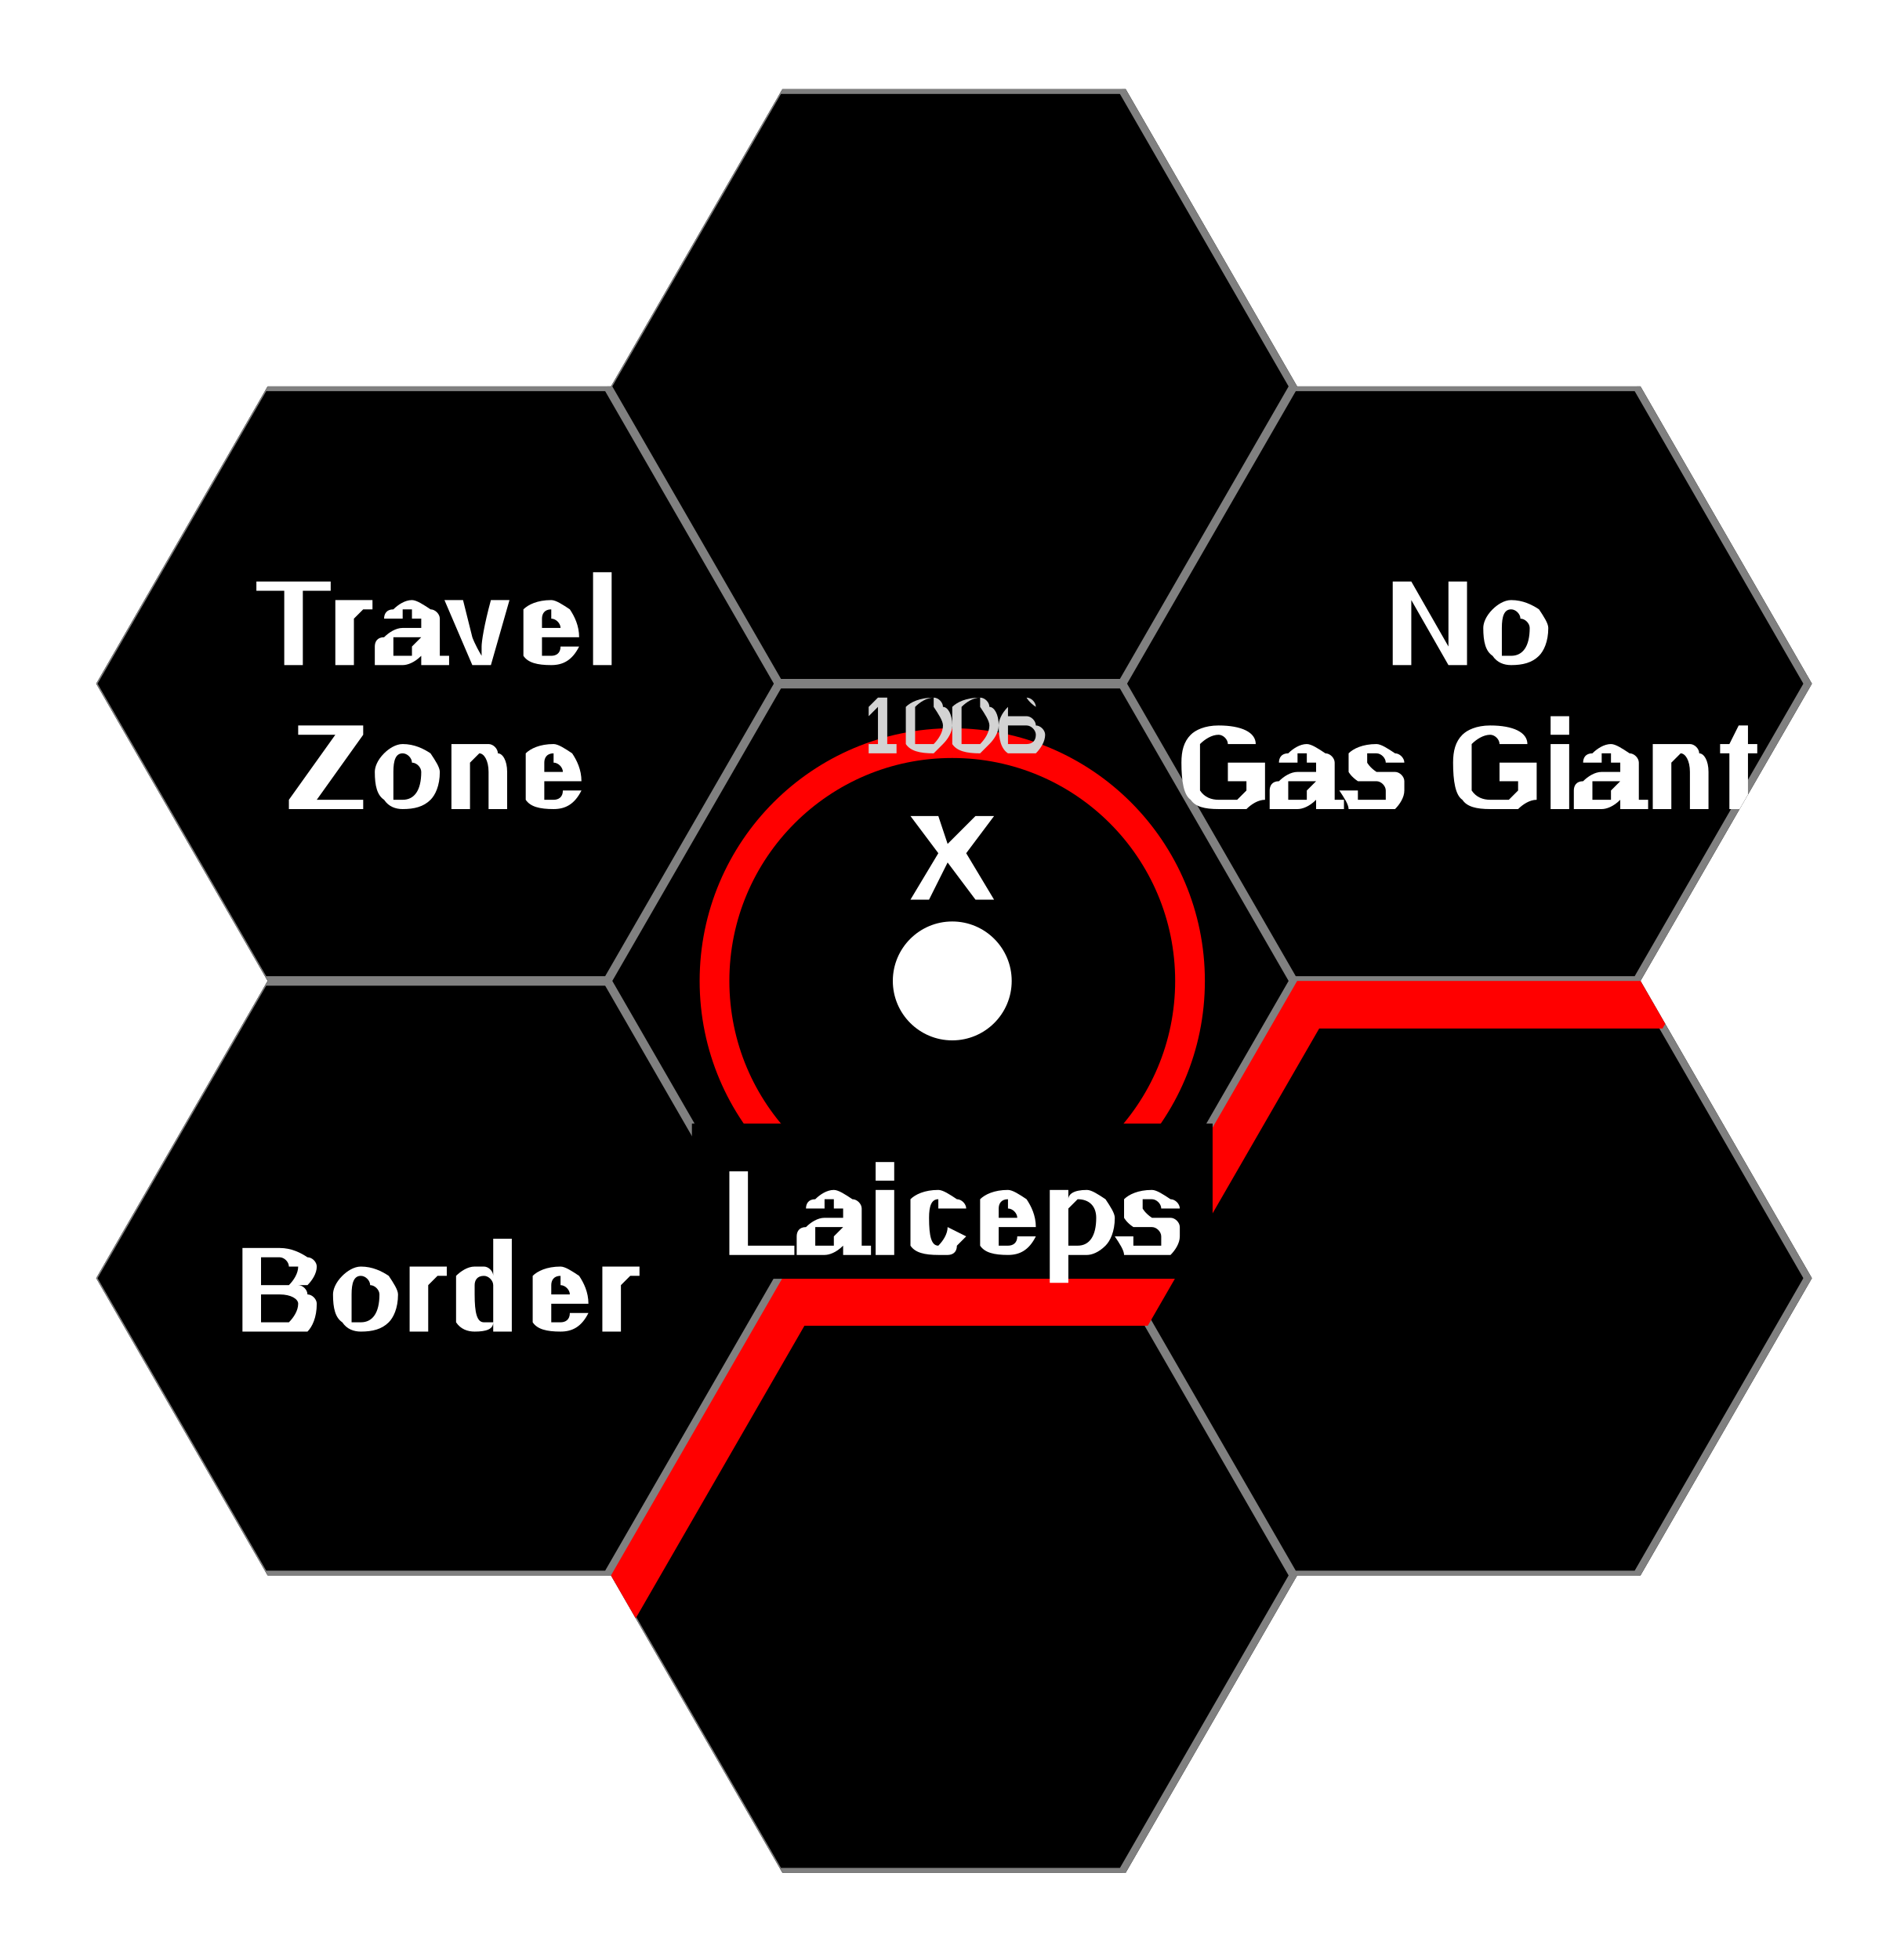
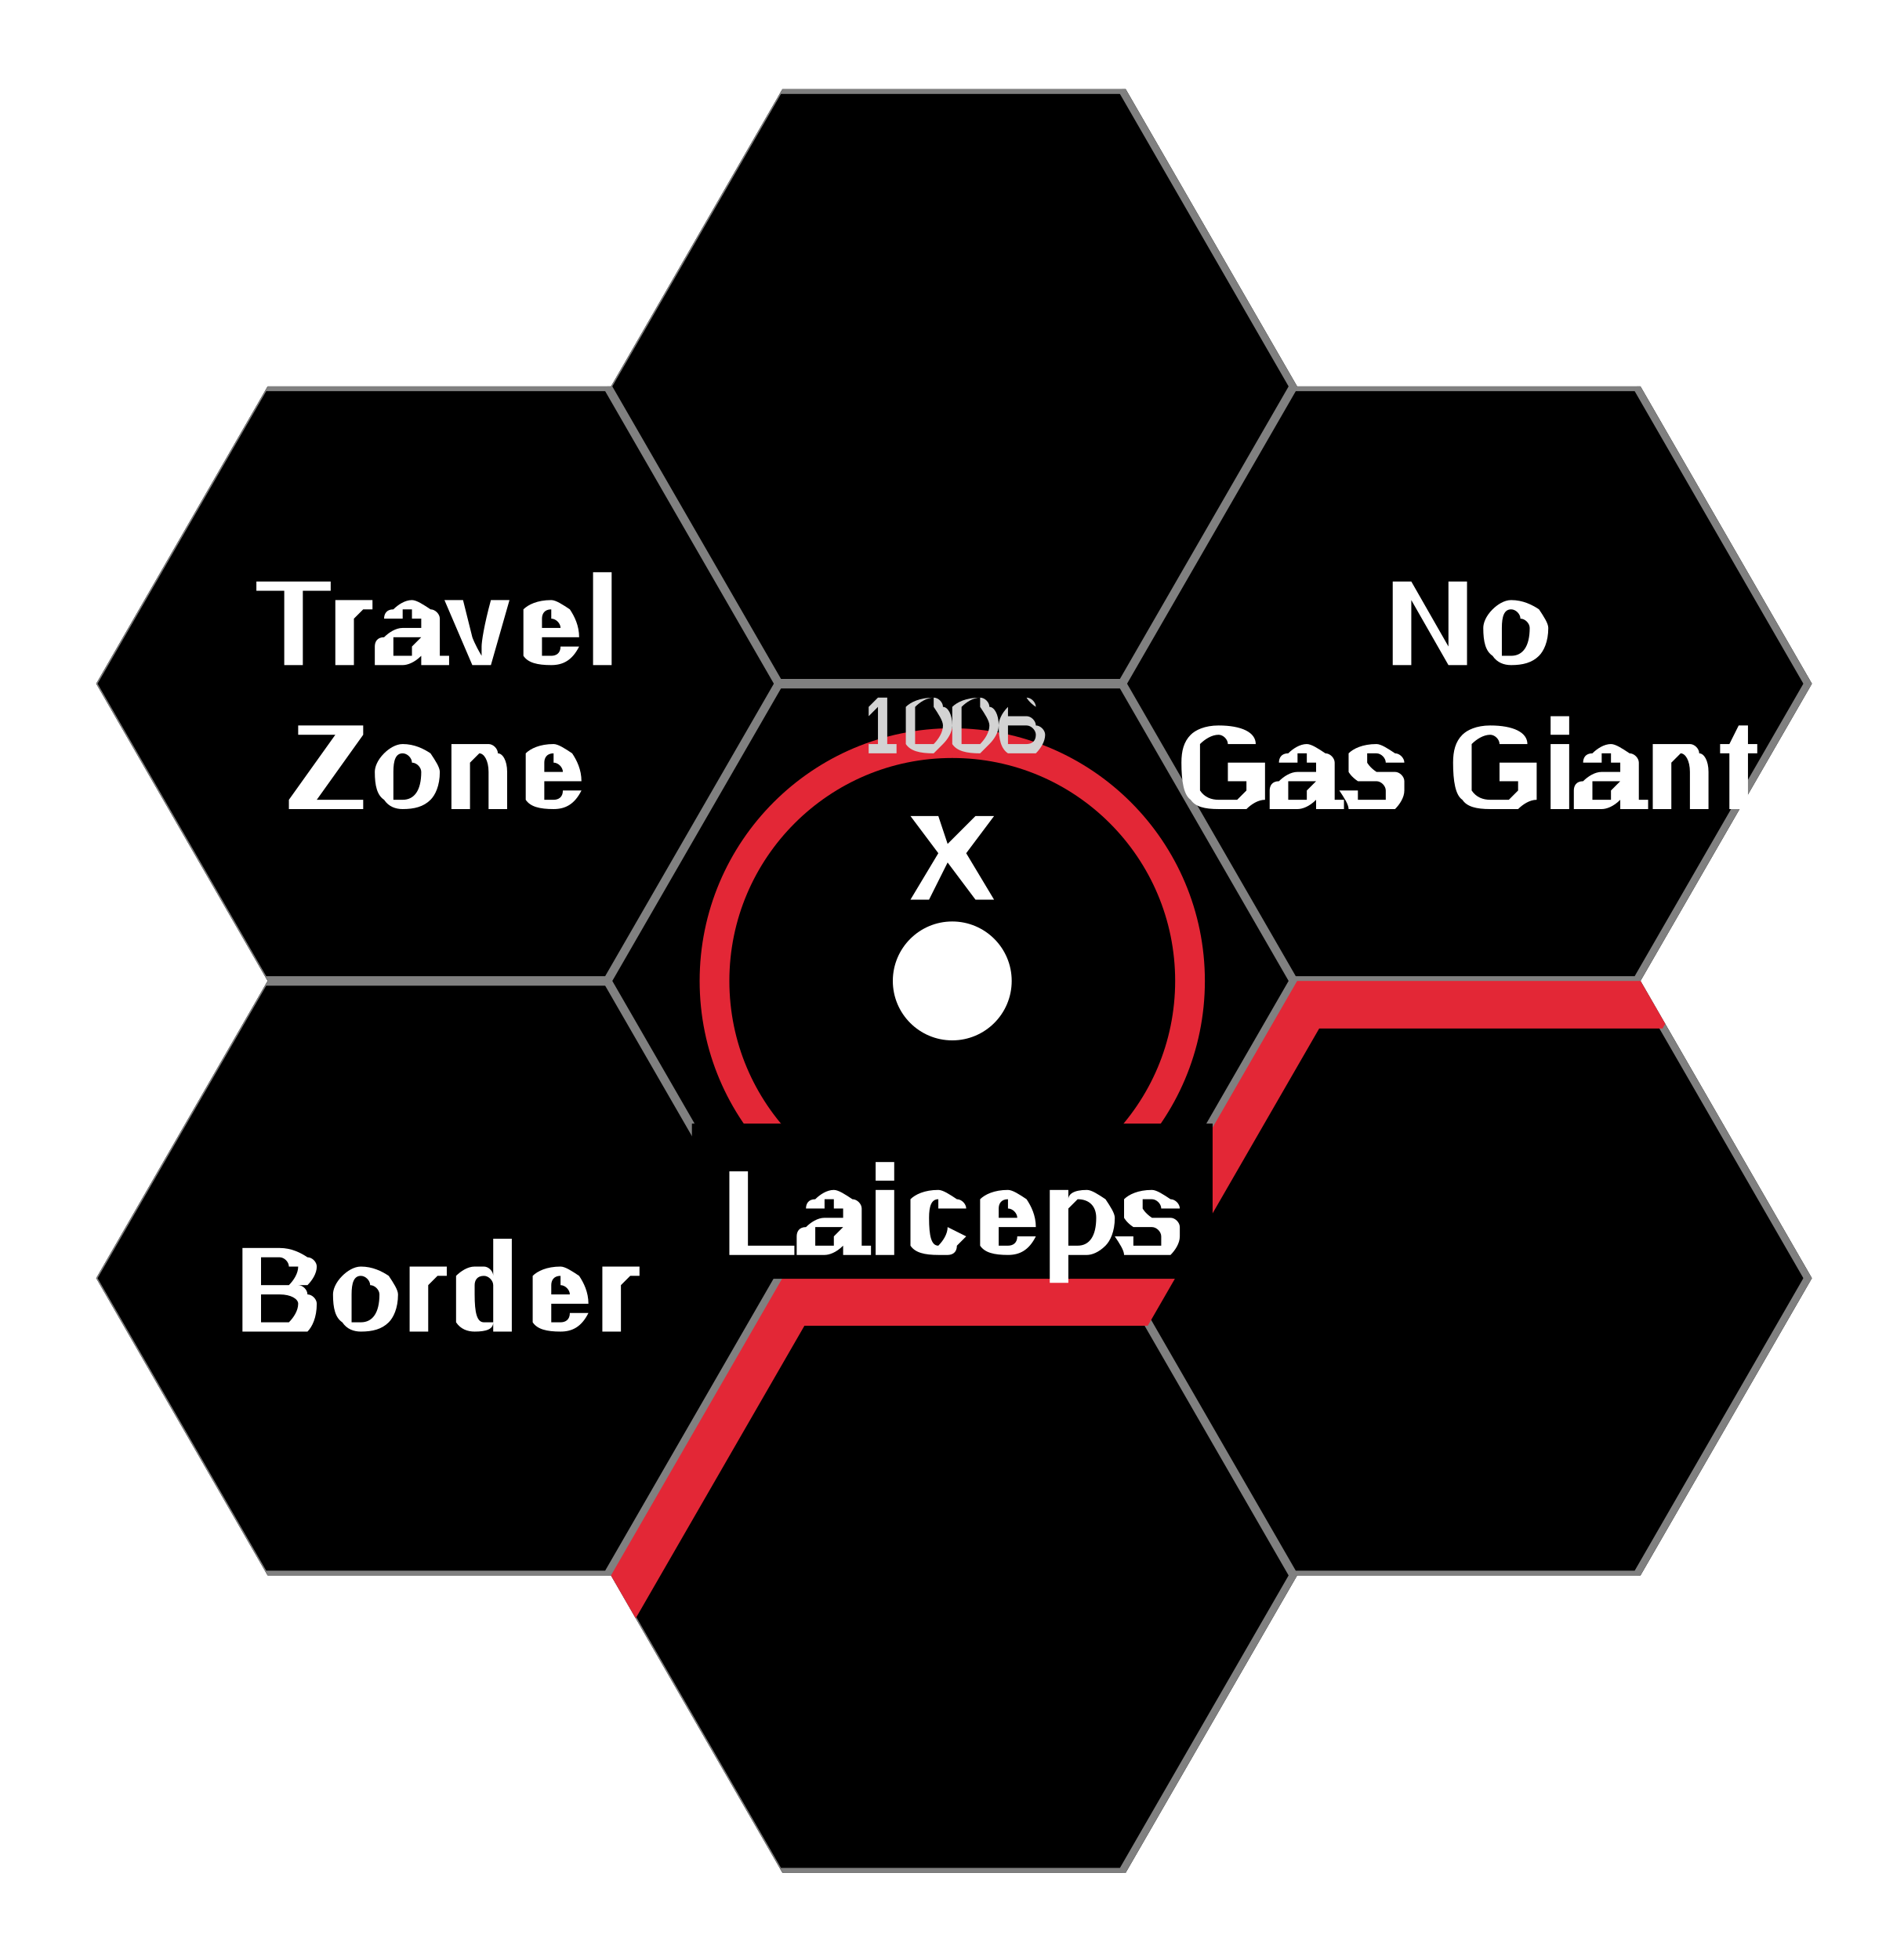
- <svg xmlns="http://www.w3.org/2000/svg" version="1.1" baseProfile="full" width="205" height="211">
+ <svg xmlns="http://www.w3.org/2000/svg" version="1.1" baseProfile="full" width="205" height="211" viewBox="0 0 205 211" clip="0 205 0 211">
  <defs>
    <clipPath id="did1">
      <path d="M1031.17,-354l-0.333,-0.5l0.333,-0.5h0.667l0.333,-0.5h0.667l0.333,0.5h0.667l0.333,0.5l-0.333,0.5l0.333,0.5l-0.333,0.5h-0.667l-0.333,0.5h-0.667l-0.333,-0.5h-0.667l-0.333,-0.5l0.333,-0.5Z" />
    </clipPath>
    <clipPath id="did2">
      <path d="M1023.17,-359l-0.333,-0.5l0.333,-0.5h0.667l0.333,0.5h0.667l0.333,-0.5h0.667l0.333,0.5h0.667l0.333,-0.5h0.667l0.333,0.5h0.667l0.333,-0.5h0.667l0.333,0.5h0.667l0.333,-0.5h0.667l0.333,0.5h0.667l0.333,-0.5h0.667l0.333,0.5h0.667l0.333,-0.5h0.667l0.333,0.5h0.667l0.333,-0.5h0.667l0.333,0.5h0.667l0.333,-0.5h0.667l0.333,0.5h0.667l0.333,-0.5h0.667l0.333,0.5h0.667l0.333,-0.5h0.667l0.333,0.5h0.667l0.333,-0.5h0.667l0.333,0.5h0.667l0.333,-0.5h0.667l0.333,0.5h0.667l0.333,-0.5h0.667l0.333,0.5h0.667l0.333,-0.5h0.667l0.333,0.5h0.667l0.333,-0.5h0.667l0.333,0.5h0.667l0.333,0.5l-0.333,0.5l0.333,0.5l-0.333,0.5l0.333,0.5l-0.333,0.5l0.333,0.5l-0.333,0.5l0.333,0.5l-0.333,0.5l0.333,0.5l-0.333,0.5l0.333,0.5l-0.333,0.5l0.333,0.5l-0.333,0.5l0.333,0.5l-0.333,0.5l0.333,0.5l-0.333,0.5l0.333,0.5l-0.333,0.5l0.333,0.5l-0.333,0.5l0.333,0.5l-0.333,0.5l0.333,0.5l-0.333,0.5l0.333,0.5l-0.333,0.5l0.333,0.5l-0.333,0.5l0.333,0.5l-0.333,0.5l0.333,0.5l-0.333,0.5l0.333,0.5l-0.333,0.5l0.333,0.5l-0.333,0.5l0.333,0.5l-0.333,0.5l0.333,0.5l-0.333,0.5l0.333,0.5l-0.333,0.5l0.333,0.5l-0.333,0.5l0.333,0.5l-0.333,0.5l0.333,0.5l-0.333,0.5l0.333,0.5l-0.333,0.5l0.333,0.5l-0.333,0.5l0.333,0.5l-0.333,0.5l0.333,0.5l-0.333,0.5l0.333,0.5l-0.333,0.5l0.333,0.5l-0.333,0.5l0.333,0.5l-0.333,0.5l0.333,0.5l-0.333,0.5l0.333,0.5l-0.333,0.5l0.333,0.5l-0.333,0.5l0.333,0.5l-0.333,0.5l0.333,0.5l-0.333,0.5l0.333,0.5l-0.333,0.5l0.333,0.5l-0.333,0.5h-0.667l-0.333,-0.5h-0.667l-0.333,0.5h-0.667l-0.333,-0.5h-0.667l-0.333,0.5h-0.667l-0.333,-0.5h-0.667l-0.333,0.5h-0.667l-0.333,-0.5h-0.667l-0.333,0.5h-0.667l-0.333,-0.5h-0.667l-0.333,0.5h-0.667l-0.333,-0.5h-0.667l-0.333,0.5h-0.667l-0.333,-0.5h-0.667l-0.333,0.5h-0.667l-0.333,-0.5h-0.667l-0.333,0.5h-0.667l-0.333,-0.5h-0.667l-0.333,0.5h-0.667l-0.333,-0.5h-0.667l-0.333,0.5h-0.667l-0.333,-0.5h-0.667l-0.333,0.5h-0.667l-0.333,-0.5h-0.667l-0.333,0.5h-0.667l-0.333,-0.5h-0.667l-0.333,0.5h-0.667l-0.333,-0.5h-0.667l-0.333,0.5h-0.667l-0.333,-0.5h-0.667l-0.333,0.5h-0.667l-0.333,-0.5h-0.667l-0.333,-0.5l0.333,-0.5l-0.333,-0.5l0.333,-0.5l-0.333,-0.5l0.333,-0.5l-0.333,-0.5l0.333,-0.5l-0.333,-0.5l0.333,-0.5l-0.333,-0.5l0.333,-0.5l-0.333,-0.5l0.333,-0.5l-0.333,-0.5l0.333,-0.5l-0.333,-0.5l0.333,-0.5l-0.333,-0.5l0.333,-0.5l-0.333,-0.5l0.333,-0.5l-0.333,-0.5l0.333,-0.5l-0.333,-0.5l0.333,-0.5l-0.333,-0.5l0.333,-0.5l-0.333,-0.5l0.333,-0.5l-0.333,-0.5l0.333,-0.5l-0.333,-0.5l0.333,-0.5l-0.333,-0.5l0.333,-0.5l-0.333,-0.5l0.333,-0.5l-0.333,-0.5l0.333,-0.5l-0.333,-0.5l0.333,-0.5l-0.333,-0.5l0.333,-0.5l-0.333,-0.5l0.333,-0.5l-0.333,-0.5l0.333,-0.5l-0.333,-0.5l0.333,-0.5l-0.333,-0.5l0.333,-0.5l-0.333,-0.5l0.333,-0.5l-0.333,-0.5l0.333,-0.5l-0.333,-0.5l0.333,-0.5l-0.333,-0.5l0.333,-0.5l-0.333,-0.5l0.333,-0.5l-0.333,-0.5l0.333,-0.5l-0.333,-0.5l0.333,-0.5l-0.333,-0.5l0.333,-0.5l-0.333,-0.5l0.333,-0.5l-0.333,-0.5l0.333,-0.5l-0.333,-0.5l0.333,-0.5l-0.333,-0.5l0.333,-0.5l-0.333,-0.5l0.333,-0.5Z" />
    </clipPath>
    <clipPath id="did3">
+       <path d="M1023.17,-359l-0.333,-0.5l0.333,-0.5h0.667l0.333,0.5h0.667l0.333,-0.5h0.667l0.333,0.5h0.667l0.333,-0.5h0.667l0.333,0.5h0.667l0.333,-0.5h0.667l0.333,0.5h0.667l0.333,-0.5h0.667l0.333,0.5h0.667l0.333,-0.5h0.667l0.333,0.5h0.667l0.333,-0.5h0.667l0.333,0.5h0.667l0.333,-0.5h0.667l0.333,0.5h0.667l0.333,-0.5h0.667l0.333,0.5h0.667l0.333,-0.5h0.667l0.333,0.5h0.667l0.333,-0.5h0.667l0.333,0.5h0.667l0.333,-0.5h0.667l0.333,0.5h0.667l0.333,-0.5h0.667l0.333,0.5h0.667l0.333,-0.5h0.667l0.333,0.5h0.667l0.333,-0.5h0.667l0.333,0.5h0.667l0.333,-0.5h0.667l0.333,0.5h0.667l0.333,0.5l-0.333,0.5l0.333,0.5l-0.333,0.5l0.333,0.5l-0.333,0.5l0.333,0.5l-0.333,0.5l0.333,0.5l-0.333,0.5l0.333,0.5l-0.333,0.5l0.333,0.5l-0.333,0.5l0.333,0.5l-0.333,0.5l0.333,0.5l-0.333,0.5l0.333,0.5l-0.333,0.5l0.333,0.5l-0.333,0.5l0.333,0.5l-0.333,0.5l0.333,0.5l-0.333,0.5l0.333,0.5l-0.333,0.5l0.333,0.5l-0.333,0.5l0.333,0.5l-0.333,0.5l0.333,0.5l-0.333,0.5l0.333,0.5l-0.333,0.5l0.333,0.5l-0.333,0.5l0.333,0.5l-0.333,0.5l0.333,0.5l-0.333,0.5l0.333,0.5l-0.333,0.5l0.333,0.5l-0.333,0.5l0.333,0.5l-0.333,0.5l0.333,0.5l-0.333,0.5l0.333,0.5l-0.333,0.5l0.333,0.5l-0.333,0.5l0.333,0.5l-0.333,0.5l0.333,0.5l-0.333,0.5l0.333,0.5l-0.333,0.5l0.333,0.5l-0.333,0.5l0.333,0.5l-0.333,0.5l0.333,0.5l-0.333,0.5l0.333,0.5l-0.333,0.5l0.333,0.5l-0.333,0.5l0.333,0.5l-0.333,0.5l0.333,0.5l-0.333,0.5l0.333,0.5l-0.333,0.5l0.333,0.5l-0.333,0.5l0.333,0.5l-0.333,0.5h-0.667l-0.333,-0.5h-0.667l-0.333,0.5h-0.667l-0.333,-0.5h-0.667l-0.333,0.5h-0.667l-0.333,-0.5h-0.667l-0.333,0.5h-0.667l-0.333,-0.5h-0.667l-0.333,0.5h-0.667l-0.333,-0.5h-0.667l-0.333,0.5h-0.667l-0.333,-0.5h-0.667l-0.333,0.5h-0.667l-0.333,-0.5h-0.667l-0.333,0.5h-0.667l-0.333,-0.5h-0.667l-0.333,0.5h-0.667l-0.333,-0.5h-0.667l-0.333,0.5h-0.667l-0.333,-0.5h-0.667l-0.333,0.5h-0.667l-0.333,-0.5h-0.667l-0.333,0.5h-0.667l-0.333,-0.5h-0.667l-0.333,0.5h-0.667l-0.333,-0.5h-0.667l-0.333,0.5h-0.667l-0.333,-0.5h-0.667l-0.333,0.5h-0.667l-0.333,-0.5h-0.667l-0.333,0.5h-0.667l-0.333,-0.5h-0.667l-0.333,-0.5l0.333,-0.5l-0.333,-0.5l0.333,-0.5l-0.333,-0.5l0.333,-0.5l-0.333,-0.5l0.333,-0.5l-0.333,-0.5l0.333,-0.5l-0.333,-0.5l0.333,-0.5l-0.333,-0.5l0.333,-0.5l-0.333,-0.5l0.333,-0.5l-0.333,-0.5l0.333,-0.5l-0.333,-0.5l0.333,-0.5l-0.333,-0.5l0.333,-0.5l-0.333,-0.5l0.333,-0.5l-0.333,-0.5l0.333,-0.5l-0.333,-0.5l0.333,-0.5l-0.333,-0.5l0.333,-0.5l-0.333,-0.5l0.333,-0.5l-0.333,-0.5l0.333,-0.5l-0.333,-0.5l0.333,-0.5l-0.333,-0.5l0.333,-0.5l-0.333,-0.5l0.333,-0.5l-0.333,-0.5l0.333,-0.5l-0.333,-0.5l0.333,-0.5l-0.333,-0.5l0.333,-0.5l-0.333,-0.5l0.333,-0.5l-0.333,-0.5l0.333,-0.5l-0.333,-0.5l0.333,-0.5l-0.333,-0.5l0.333,-0.5l-0.333,-0.5l0.333,-0.5l-0.333,-0.5l0.333,-0.5l-0.333,-0.5l0.333,-0.5l-0.333,-0.5l0.333,-0.5l-0.333,-0.5l0.333,-0.5l-0.333,-0.5l0.333,-0.5l-0.333,-0.5l0.333,-0.5l-0.333,-0.5l0.333,-0.5l-0.333,-0.5l0.333,-0.5l-0.333,-0.5l0.333,-0.5l-0.333,-0.5l0.333,-0.5l-0.333,-0.5l0.333,-0.5Z" />
+     </clipPath>
+     <clipPath id="did4">
      <path d="M1031.17,-352l-0.333,-0.5l0.333,-0.5h0.667l0.333,-0.5h0.667l0.333,-0.5h0.667l0.333,-0.5h0.667l0.333,0.5l-0.333,0.5l0.333,0.5l-0.333,0.5l0.333,0.5l-0.333,0.5h-0.667l-0.333,0.5h-0.667l-0.333,0.5h-0.667l-0.333,0.5h-0.667l-0.333,-0.5l0.333,-0.5l-0.333,-0.5l0.333,-0.5Z" />
+     </clipPath>
+     <clipPath id="did5">
+       <path d="M1031.17,-354l-0.333,-0.5l0.333,-0.5h0.667l0.333,-0.5h0.667l0.333,0.5h0.667l0.333,0.5l-0.333,0.5l0.333,0.5l-0.333,0.5h-0.667l-0.333,0.5h-0.667l-0.333,-0.5h-0.667l-0.333,-0.5l0.333,-0.5Z" />
+     </clipPath>
+     <clipPath id="did6">
+       <path d="M1031.17,-354l-0.333,-0.5l0.333,-0.5h0.667l0.333,-0.5h0.667l0.333,0.5h0.667l0.333,0.5l-0.333,0.5l0.333,0.5l-0.333,0.5h-0.667l-0.333,0.5h-0.667l-0.333,-0.5h-0.667l-0.333,-0.5l0.333,-0.5Z" />
    </clipPath>
  </defs>
  <g fill="None" stroke="None" transform="matrix(1,0,0,1,0,0) matrix(55.4256,0,0,64,-57124.4,22761.6)">
    <g clip-path="url(#did1)">
      <rect x="1030.65" y="-355.65" width="3.7" height="3.3" fill="rgb(0,0,0)" />
      <path d="M1028.83,-356.5v0l0.333,0.5h0.667l0.333,-0.5" stroke="rgb(128,128,128)" stroke-width="0.016" />
      <path d="M1028.83,-355.5v0l0.333,0.5h0.667l0.333,-0.5" stroke="rgb(128,128,128)" stroke-width="0.016" />
      <path d="M1028.83,-354.5v0l0.333,0.5h0.667l0.333,-0.5" stroke="rgb(128,128,128)" stroke-width="0.016" />
      <path d="M1028.83,-353.5v0l0.333,0.5h0.667l0.333,-0.5" stroke="rgb(128,128,128)" stroke-width="0.016" />
      <path d="M1028.83,-352.5v0l0.333,0.5h0.667l0.333,-0.5" stroke="rgb(128,128,128)" stroke-width="0.016" />
      <path d="M1028.83,-351.5v0l0.333,0.5h0.667l0.333,-0.5" stroke="rgb(128,128,128)" stroke-width="0.016" />
      <path d="M1029.83,-356v0l0.333,0.5h0.667l0.333,-0.5" stroke="rgb(128,128,128)" stroke-width="0.016" />
      <path d="M1029.83,-355v0l0.333,0.5h0.667l0.333,-0.5" stroke="rgb(128,128,128)" stroke-width="0.016" />
      <path d="M1029.83,-354v0l0.333,0.5h0.667l0.333,-0.5" stroke="rgb(128,128,128)" stroke-width="0.016" />
      <path d="M1029.83,-353v0l0.333,0.5h0.667l0.333,-0.5" stroke="rgb(128,128,128)" stroke-width="0.016" />
      <path d="M1029.83,-352v0l0.333,0.5h0.667l0.333,-0.5" stroke="rgb(128,128,128)" stroke-width="0.016" />
      <path d="M1029.83,-351v0l0.333,0.5h0.667l0.333,-0.5" stroke="rgb(128,128,128)" stroke-width="0.016" />
      <path d="M1030.83,-356.5v0l0.333,0.5h0.667l0.333,-0.5" stroke="rgb(128,128,128)" stroke-width="0.016" />
      <path d="M1030.83,-355.5v0l0.333,0.5h0.667l0.333,-0.5" stroke="rgb(128,128,128)" stroke-width="0.016" />
      <path d="M1030.83,-354.5v0l0.333,0.5h0.667l0.333,-0.5" stroke="rgb(128,128,128)" stroke-width="0.016" />
      <path d="M1030.83,-353.5v0l0.333,0.5h0.667l0.333,-0.5" stroke="rgb(128,128,128)" stroke-width="0.016" />
      <path d="M1030.83,-352.5v0l0.333,0.5h0.667l0.333,-0.5" stroke="rgb(128,128,128)" stroke-width="0.016" />
      <path d="M1030.83,-351.5v0l0.333,0.5h0.667l0.333,-0.5" stroke="rgb(128,128,128)" stroke-width="0.016" />
      <path d="M1031.83,-356v0l0.333,0.5h0.667l0.333,-0.5" stroke="rgb(128,128,128)" stroke-width="0.016" />
      <path d="M1031.83,-355v0l0.333,0.5h0.667l0.333,-0.5" stroke="rgb(128,128,128)" stroke-width="0.016" />
      <path d="M1031.83,-354v0l0.333,0.5h0.667l0.333,-0.5" stroke="rgb(128,128,128)" stroke-width="0.016" />
      <path d="M1031.83,-353v0l0.333,0.5h0.667l0.333,-0.5" stroke="rgb(128,128,128)" stroke-width="0.016" />
      <path d="M1031.83,-352v0l0.333,0.5h0.667l0.333,-0.5" stroke="rgb(128,128,128)" stroke-width="0.016" />
      <path d="M1031.83,-351v0l0.333,0.5h0.667l0.333,-0.5" stroke="rgb(128,128,128)" stroke-width="0.016" />
      <path d="M1032.83,-356.5v0l0.333,0.5h0.667l0.333,-0.5" stroke="rgb(128,128,128)" stroke-width="0.016" />
      <path d="M1032.83,-355.5v0l0.333,0.5h0.667l0.333,-0.5" stroke="rgb(128,128,128)" stroke-width="0.016" />
      <path d="M1032.83,-354.5v0l0.333,0.5h0.667l0.333,-0.5" stroke="rgb(128,128,128)" stroke-width="0.016" />
      <path d="M1032.83,-353.5v0l0.333,0.5h0.667l0.333,-0.5" stroke="rgb(128,128,128)" stroke-width="0.016" />
      <path d="M1032.83,-352.5v0l0.333,0.5h0.667l0.333,-0.5" stroke="rgb(128,128,128)" stroke-width="0.016" />
      <path d="M1032.83,-351.5v0l0.333,0.5h0.667l0.333,-0.5" stroke="rgb(128,128,128)" stroke-width="0.016" />
      <path d="M1033.83,-356v0l0.333,0.5h0.667l0.333,-0.5" stroke="rgb(128,128,128)" stroke-width="0.016" />
      <path d="M1033.83,-355v0l0.333,0.5h0.667l0.333,-0.5" stroke="rgb(128,128,128)" stroke-width="0.016" />
      <path d="M1033.83,-354v0l0.333,0.5h0.667l0.333,-0.5" stroke="rgb(128,128,128)" stroke-width="0.016" />
      <path d="M1033.83,-353v0l0.333,0.5h0.667l0.333,-0.5" stroke="rgb(128,128,128)" stroke-width="0.016" />
      <path d="M1033.83,-352v0l0.333,0.5h0.667l0.333,-0.5" stroke="rgb(128,128,128)" stroke-width="0.016" />
      <path d="M1033.83,-351v0l0.333,0.5h0.667l0.333,-0.5" stroke="rgb(128,128,128)" stroke-width="0.016" />
-       <g clip-path="url(#did2)">
-         <path clip-path="url(#did3)" d="M1031.17,-352l-0.333,-0.5l0.333,-0.5h0.667l0.333,-0.5h0.667l0.333,-0.5h0.667l0.333,-0.5h0.667l0.333,0.5l-0.333,0.5l0.333,0.5l-0.333,0.5l0.333,0.5l-0.333,0.5h-0.667l-0.333,0.5h-0.667l-0.333,0.5h-0.667l-0.333,0.5h-0.667l-0.333,-0.5l0.333,-0.5l-0.333,-0.5l0.333,-0.5Z" stroke="rgb(255,0,0)" stroke-width="0.16" />
+       <g clip-path="url(#did3)">
+         <path clip-path="url(#did4)" d="M1031.17,-352l-0.333,-0.5l0.333,-0.5h0.667l0.333,-0.5h0.667l0.333,-0.5h0.667l0.333,-0.5h0.667l0.333,0.5l-0.333,0.5l0.333,0.5l-0.333,0.5l0.333,0.5l-0.333,0.5h-0.667l-0.333,0.5h-0.667l-0.333,0.5h-0.667l-0.333,0.5h-0.667l-0.333,-0.5l0.333,-0.5l-0.333,-0.5l0.333,-0.5Z" stroke="rgb(227,39,54)" stroke-width="0.16" />
      </g>
-       <line x1="1031.72" y1="-356.612" x2="1032.28" y2="-356.888" stroke="rgb(0,128,0)" stroke-width="0.08" />
-       <g transform="translate(1028.5,-359) scale(1.1547 1)">
-         <text font-family="Arial" font-size="0.35" font-weight="bold" text-anchor="middle" x="0" y="-0.052" fill="rgb(255,215,0)">World</text>
-         <text font-family="Arial" font-size="0.35" font-weight="bold" text-anchor="middle" x="0" y="0.35" fill="rgb(255,215,0)">Characteristics</text>
+       <line x1="1031.72" y1="-356.612" x2="1032.28" y2="-356.888" stroke="rgb(4,129,4)" stroke-width="0.08" />
+     </g>
+     <g transform="translate(1028.5,-359) scale(1.1547 1)">
+       <text font-family="Arial" font-size="0.35" font-weight="bold" text-anchor="middle" x="0" y="-0.052" fill="rgb(255,204,0)">World</text>
+       <text font-family="Arial" font-size="0.35" font-weight="bold" text-anchor="middle" x="0" y="0.35" fill="rgb(255,204,0)">Characteristics</text>
+     </g>
+     <text transform="translate(1028.5,-355) scale(1.1547 1)" font-family="Arial" font-size="0.35" font-weight="bold" text-anchor="middle" x="0" y="0.149" fill="rgb(255,204,0)">Population</text>
+     <text transform="translate(1036.5,-359) scale(1.1547 1)" font-family="Arial" font-size="0.35" font-weight="bold" text-anchor="middle" x="0" y="0.149" fill="rgb(255,204,0)">Travel Zones</text>
+     <text transform="translate(1036.5,-355) scale(1.1547 1)" font-family="Arial" font-size="0.35" font-weight="bold" text-anchor="middle" x="0" y="0.149" fill="rgb(255,204,0)">Bases</text>
+     <text transform="translate(1032.5,-359) scale(1.1547 1)" font-family="Arial" font-size="0.35" font-weight="bold" text-anchor="middle" x="0" y="0.149" fill="rgb(255,204,0)">Map Legend</text>
+     <g transform="translate(1032.5,-358) scale(1.1547 1)">
+       <text font-family="Arial" font-size="0.21" font-weight="bold" text-anchor="middle" x="0" y="-0.031" fill="rgb(255,255,255)">Starport</text>
+       <text font-family="Arial" font-size="0.21" font-weight="bold" text-anchor="middle" x="0" y="0.21" fill="rgb(255,255,255)">Type</text>
+     </g>
+     <text transform="translate(1033.5,-357.5) scale(1.1547 1)" font-family="Arial" font-size="0.21" font-weight="bold" text-anchor="middle" x="0" y="0.089" fill="rgb(255,255,255)">Gas Giant</text>
+     <g transform="translate(1033.5,-356.5) scale(1.1547 1)">
+       <text font-family="Arial" font-size="0.21" font-weight="bold" text-anchor="middle" x="0" y="-0.031" fill="rgb(255,255,255)" />
+       <text font-family="Arial" font-size="0.21" font-weight="bold" text-anchor="middle" x="0" y="0.21" fill="rgb(255,255,255)">Allegiance</text>
+     </g>
+     <g transform="translate(1032.5,-356) scale(1.1547 1)">
+       <text font-family="Arial" font-size="0.21" font-weight="bold" text-anchor="middle" x="0" y="-0.031" fill="rgb(255,255,255)">World</text>
+       <text font-family="Arial" font-size="0.21" font-weight="bold" text-anchor="middle" x="0" y="0.21" fill="rgb(255,255,255)">Name</text>
+     </g>
+     <g transform="translate(1031.5,-356.5) scale(1.1547 1)">
+       <text font-family="Arial" font-size="0.21" font-weight="bold" text-anchor="middle" x="0" y="-0.031" fill="rgb(255,255,255)">X-Boat</text>
+       <text font-family="Arial" font-size="0.21" font-weight="bold" text-anchor="middle" x="0" y="0.21" fill="rgb(255,255,255)">Route</text>
+     </g>
+     <text transform="translate(1031.5,-357.5) scale(1.1547 1)" font-family="Arial" font-size="0.21" font-weight="bold" text-anchor="middle" x="0" y="0.089" fill="rgb(255,255,255)">Bases</text>
+     <g transform="translate(1033.5,-354.5) scale(1.1547 1)">
+       <text font-family="Arial" font-size="0.21" font-weight="bold" text-anchor="middle" x="0" y="-0.031" fill="rgb(255,255,255)">No</text>
+       <text font-family="Arial" font-size="0.21" font-weight="bold" text-anchor="middle" x="0" y="0.21" fill="rgb(255,255,255)">Gas Giant</text>
+     </g>
+     <g transform="translate(1031.5,-354.5) scale(1.1547 1)">
+       <text font-family="Arial" font-size="0.21" font-weight="bold" text-anchor="middle" x="0" y="-0.031" fill="rgb(255,255,255)">Travel</text>
+       <text font-family="Arial" font-size="0.21" font-weight="bold" text-anchor="middle" x="0" y="0.21" fill="rgb(255,255,255)">Zone</text>
+     </g>
+     <text transform="translate(1031.5,-353.5) scale(1.1547 1)" font-family="Arial" font-size="0.21" font-weight="bold" text-anchor="middle" x="0" y="0.089" fill="rgb(255,255,255)">Border</text>
+     <g clip-path="url(#did5)">
+       <g transform="translate(1032.5,-354) scale(1.1547 1)">
+         <circle r="0.4" cx="0" cy="0" stroke="rgb(227,39,54)" stroke-width="0.05" />
+         <text font-family="Arial" font-size="0.14" text-anchor="middle" x="0" y="-0.381" fill="rgb(211,211,211)">1006</text>
      </g>
-       <text transform="translate(1028.5,-355) scale(1.1547 1)" font-family="Arial" font-size="0.35" font-weight="bold" text-anchor="middle" x="0" y="0.149" fill="rgb(255,215,0)">Population</text>
-       <text transform="translate(1036.5,-359) scale(1.1547 1)" font-family="Arial" font-size="0.35" font-weight="bold" text-anchor="middle" x="0" y="0.149" fill="rgb(255,215,0)">Travel Zones</text>
-       <text transform="translate(1036.5,-355) scale(1.1547 1)" font-family="Arial" font-size="0.35" font-weight="bold" text-anchor="middle" x="0" y="0.149" fill="rgb(255,215,0)">Bases</text>
-       <text transform="translate(1032.5,-359) scale(1.1547 1)" font-family="Arial" font-size="0.35" font-weight="bold" text-anchor="middle" x="0" y="0.149" fill="rgb(255,215,0)">Map Legend</text>
-       <g transform="translate(1032.5,-358) scale(1.1547 1)">
-         <text font-family="Arial" font-size="0.21" font-weight="bold" text-anchor="middle" x="0" y="-0.031" fill="rgb(255,255,255)">Starport</text>
-         <text font-family="Arial" font-size="0.21" font-weight="bold" text-anchor="middle" x="0" y="0.21" fill="rgb(255,255,255)">Type</text>
-       </g>
-       <text transform="translate(1033.5,-357.5) scale(1.1547 1)" font-family="Arial" font-size="0.21" font-weight="bold" text-anchor="middle" x="0" y="0.089" fill="rgb(255,255,255)">Gas Giant</text>
-       <g transform="translate(1033.5,-356.5) scale(1.1547 1)">
-         <text font-family="Arial" font-size="0.21" font-weight="bold" text-anchor="middle" x="0" y="-0.031" fill="rgb(255,255,255)" />
-         <text font-family="Arial" font-size="0.21" font-weight="bold" text-anchor="middle" x="0" y="0.21" fill="rgb(255,255,255)">Allegiance</text>
-       </g>
-       <g transform="translate(1032.5,-356) scale(1.1547 1)">
-         <text font-family="Arial" font-size="0.21" font-weight="bold" text-anchor="middle" x="0" y="-0.031" fill="rgb(255,255,255)">World</text>
-         <text font-family="Arial" font-size="0.21" font-weight="bold" text-anchor="middle" x="0" y="0.21" fill="rgb(255,255,255)">Name</text>
-       </g>
-       <g transform="translate(1031.5,-356.5) scale(1.1547 1)">
-         <text font-family="Arial" font-size="0.21" font-weight="bold" text-anchor="middle" x="0" y="-0.031" fill="rgb(255,255,255)">X-Boat</text>
-         <text font-family="Arial" font-size="0.21" font-weight="bold" text-anchor="middle" x="0" y="0.21" fill="rgb(255,255,255)">Route</text>
-       </g>
-       <text transform="translate(1031.5,-357.5) scale(1.1547 1)" font-family="Arial" font-size="0.21" font-weight="bold" text-anchor="middle" x="0" y="0.089" fill="rgb(255,255,255)">Bases</text>
-       <g transform="translate(1033.5,-354.5) scale(1.1547 1)">
-         <text font-family="Arial" font-size="0.21" font-weight="bold" text-anchor="middle" x="0" y="-0.031" fill="rgb(255,255,255)">No</text>
-         <text font-family="Arial" font-size="0.21" font-weight="bold" text-anchor="middle" x="0" y="0.21" fill="rgb(255,255,255)">Gas Giant</text>
-       </g>
-       <g transform="translate(1031.5,-354.5) scale(1.1547 1)">
-         <text font-family="Arial" font-size="0.21" font-weight="bold" text-anchor="middle" x="0" y="-0.031" fill="rgb(255,255,255)">Travel</text>
-         <text font-family="Arial" font-size="0.21" font-weight="bold" text-anchor="middle" x="0" y="0.21" fill="rgb(255,255,255)">Zone</text>
-       </g>
-       <text transform="translate(1031.5,-353.5) scale(1.1547 1)" font-family="Arial" font-size="0.21" font-weight="bold" text-anchor="middle" x="0" y="0.089" fill="rgb(255,255,255)">Border</text>
    </g>
    <g transform="translate(1032.5,-354) scale(1.1547 1)">
-       <circle r="0.4" cx="0" cy="0" stroke="rgb(255,0,0)" stroke-width="0.05" />
-       <text font-family="Arial" font-size="0.14" text-anchor="middle" x="0" y="-0.381" fill="rgb(211,211,211)">1006</text>
-     </g>
-     <g transform="translate(1032.5,-354) scale(1.1547 1)">
-       <rect x="-0.438" y="0.24" width="0.876" height="0.261" fill="rgb(0,0,0)" />
-       <text font-family="Arial" font-size="0.21" font-weight="bold" text-anchor="middle" x="0" y="0.459" fill="rgb(255,255,255)">Laiceps</text>
      <rect x="-0.107" y="-0.355" width="0.214" height="0.261" fill="rgb(0,0,0)" />
      <text font-family="Arial" font-size="0.21" font-weight="bold" text-anchor="middle" x="0" y="-0.136" fill="rgb(255,255,255)">X</text>
      <circle r="0.1" cx="0" cy="0" fill="rgb(255,255,255)" />
+       <rect x="-0.438" y="0.24" width="0.876" height="0.261" fill="rgb(0,0,0)" />
+       <text font-family="Arial" font-size="0.21" font-weight="bold" text-anchor="middle" x="0" y="0.459" fill="rgb(255,255,255)">Laiceps</text>
    </g>
  </g>
</svg>
